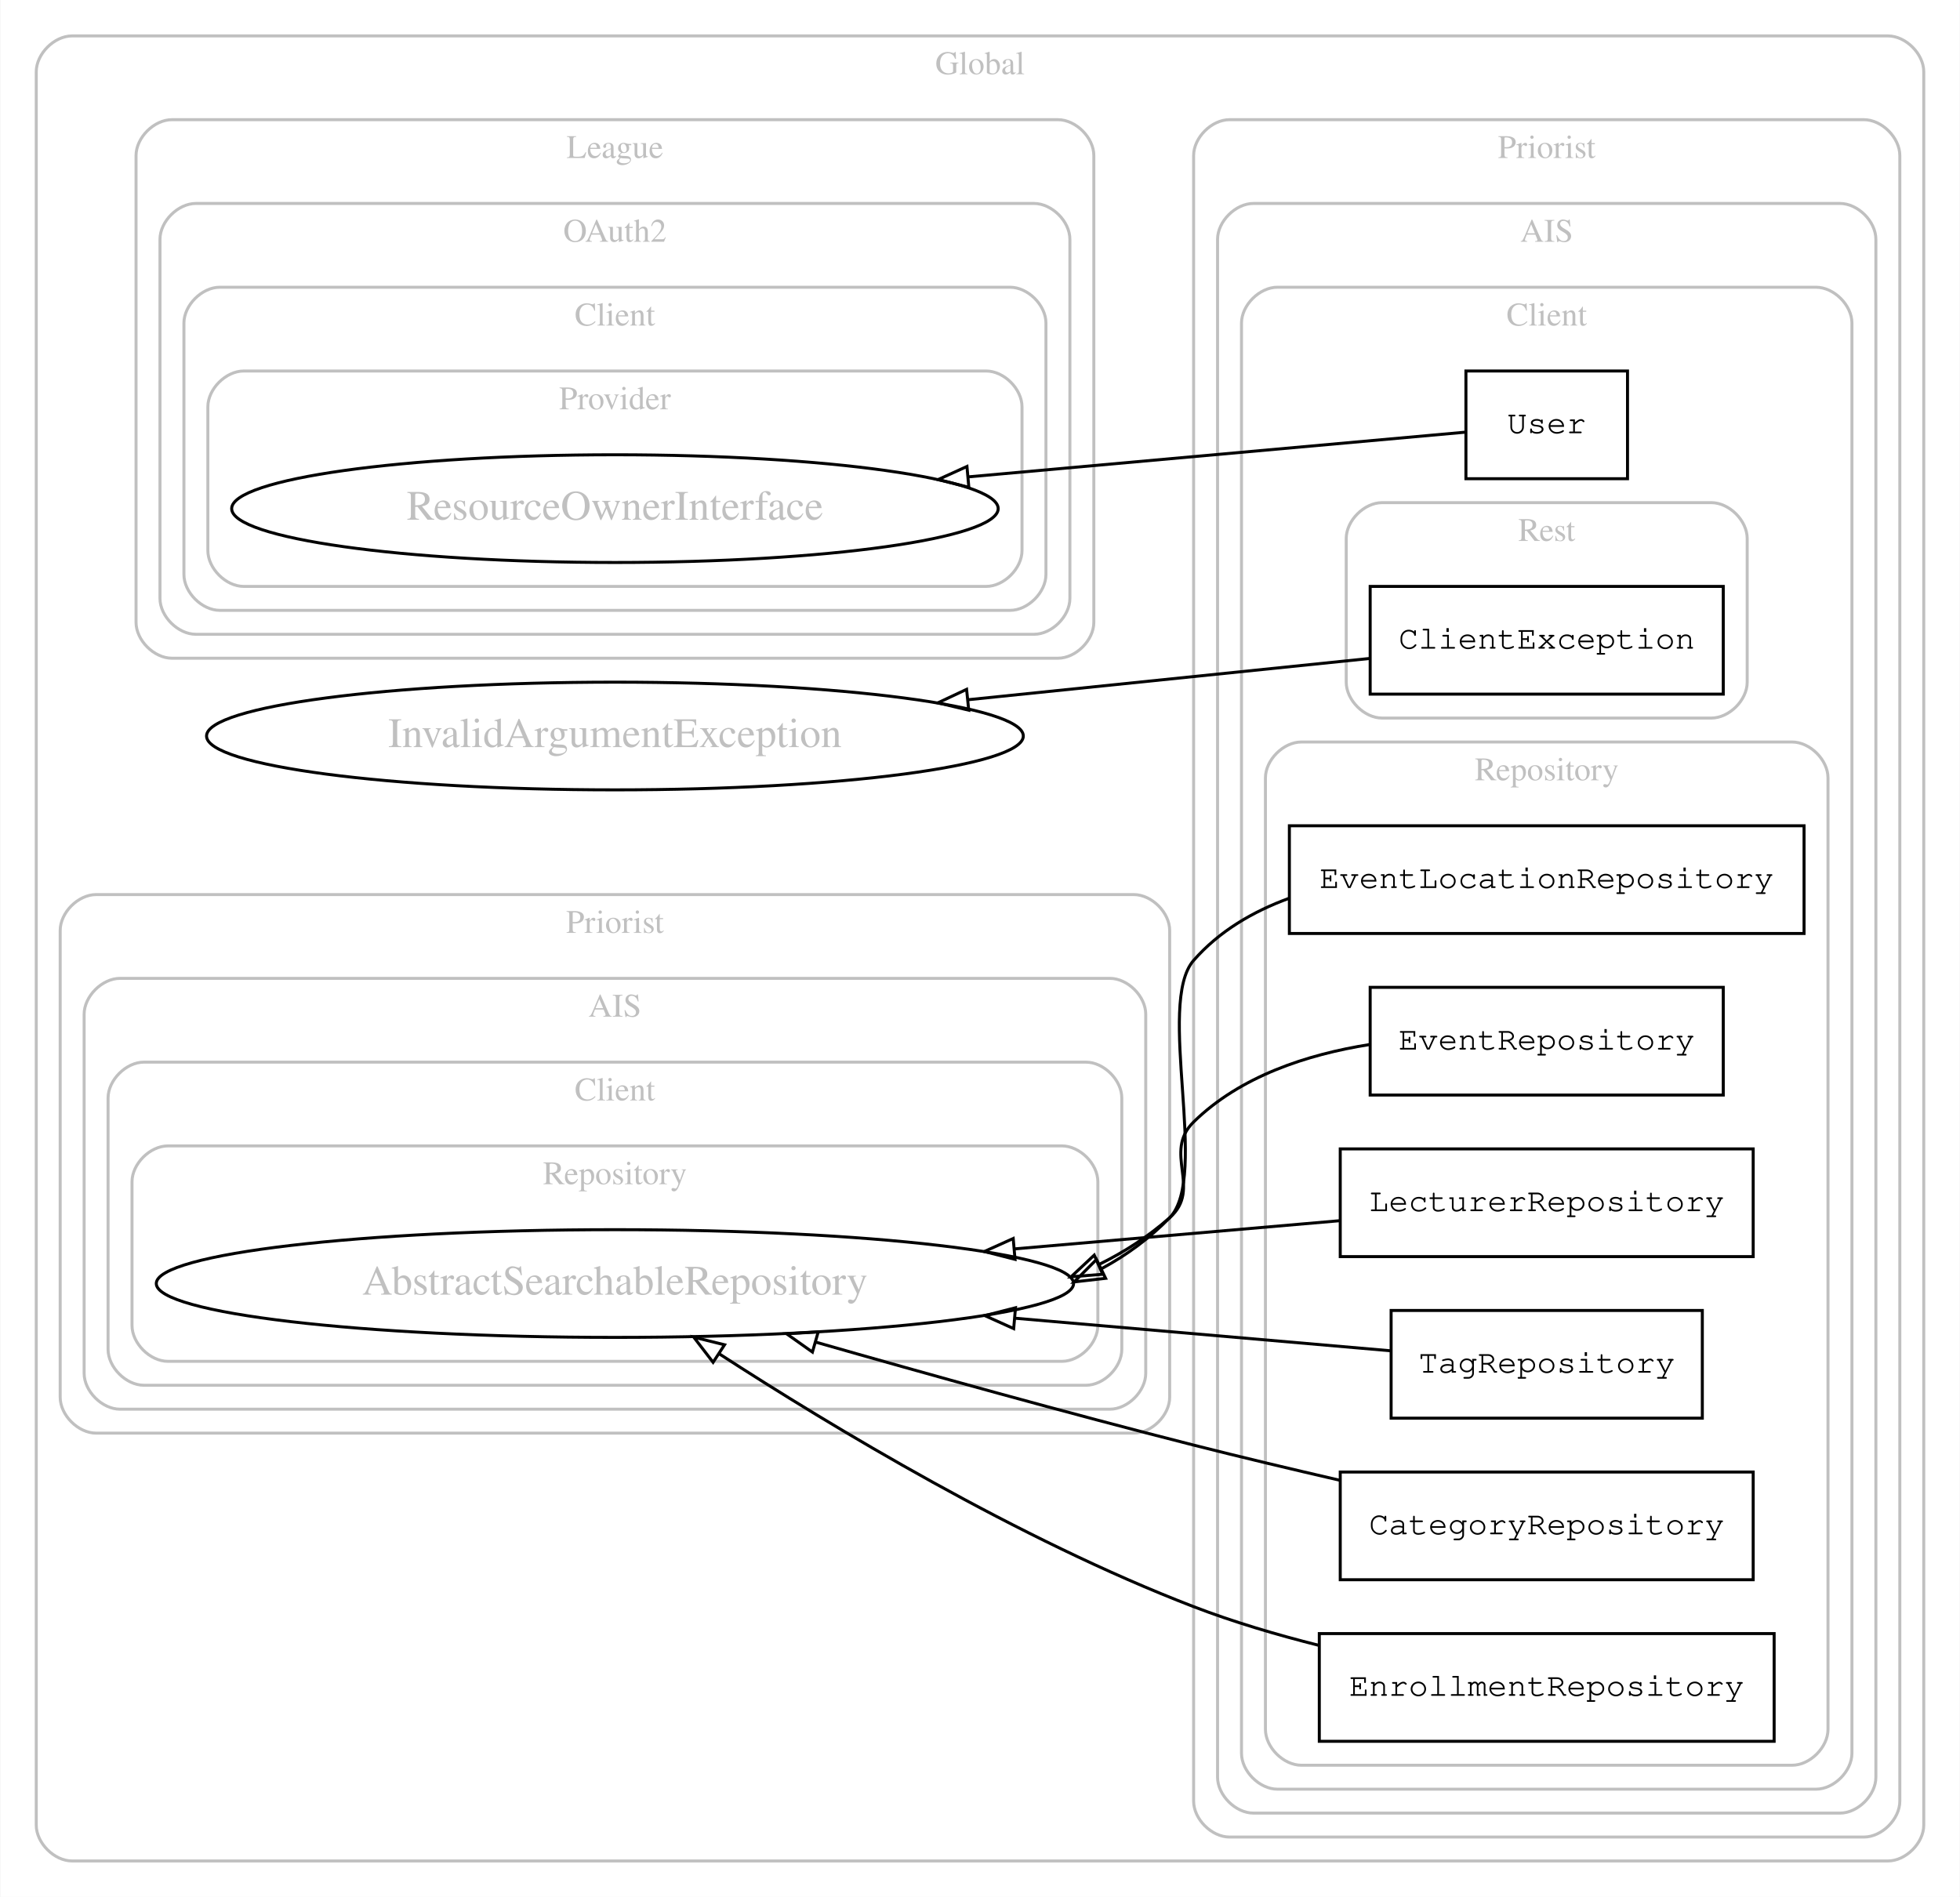
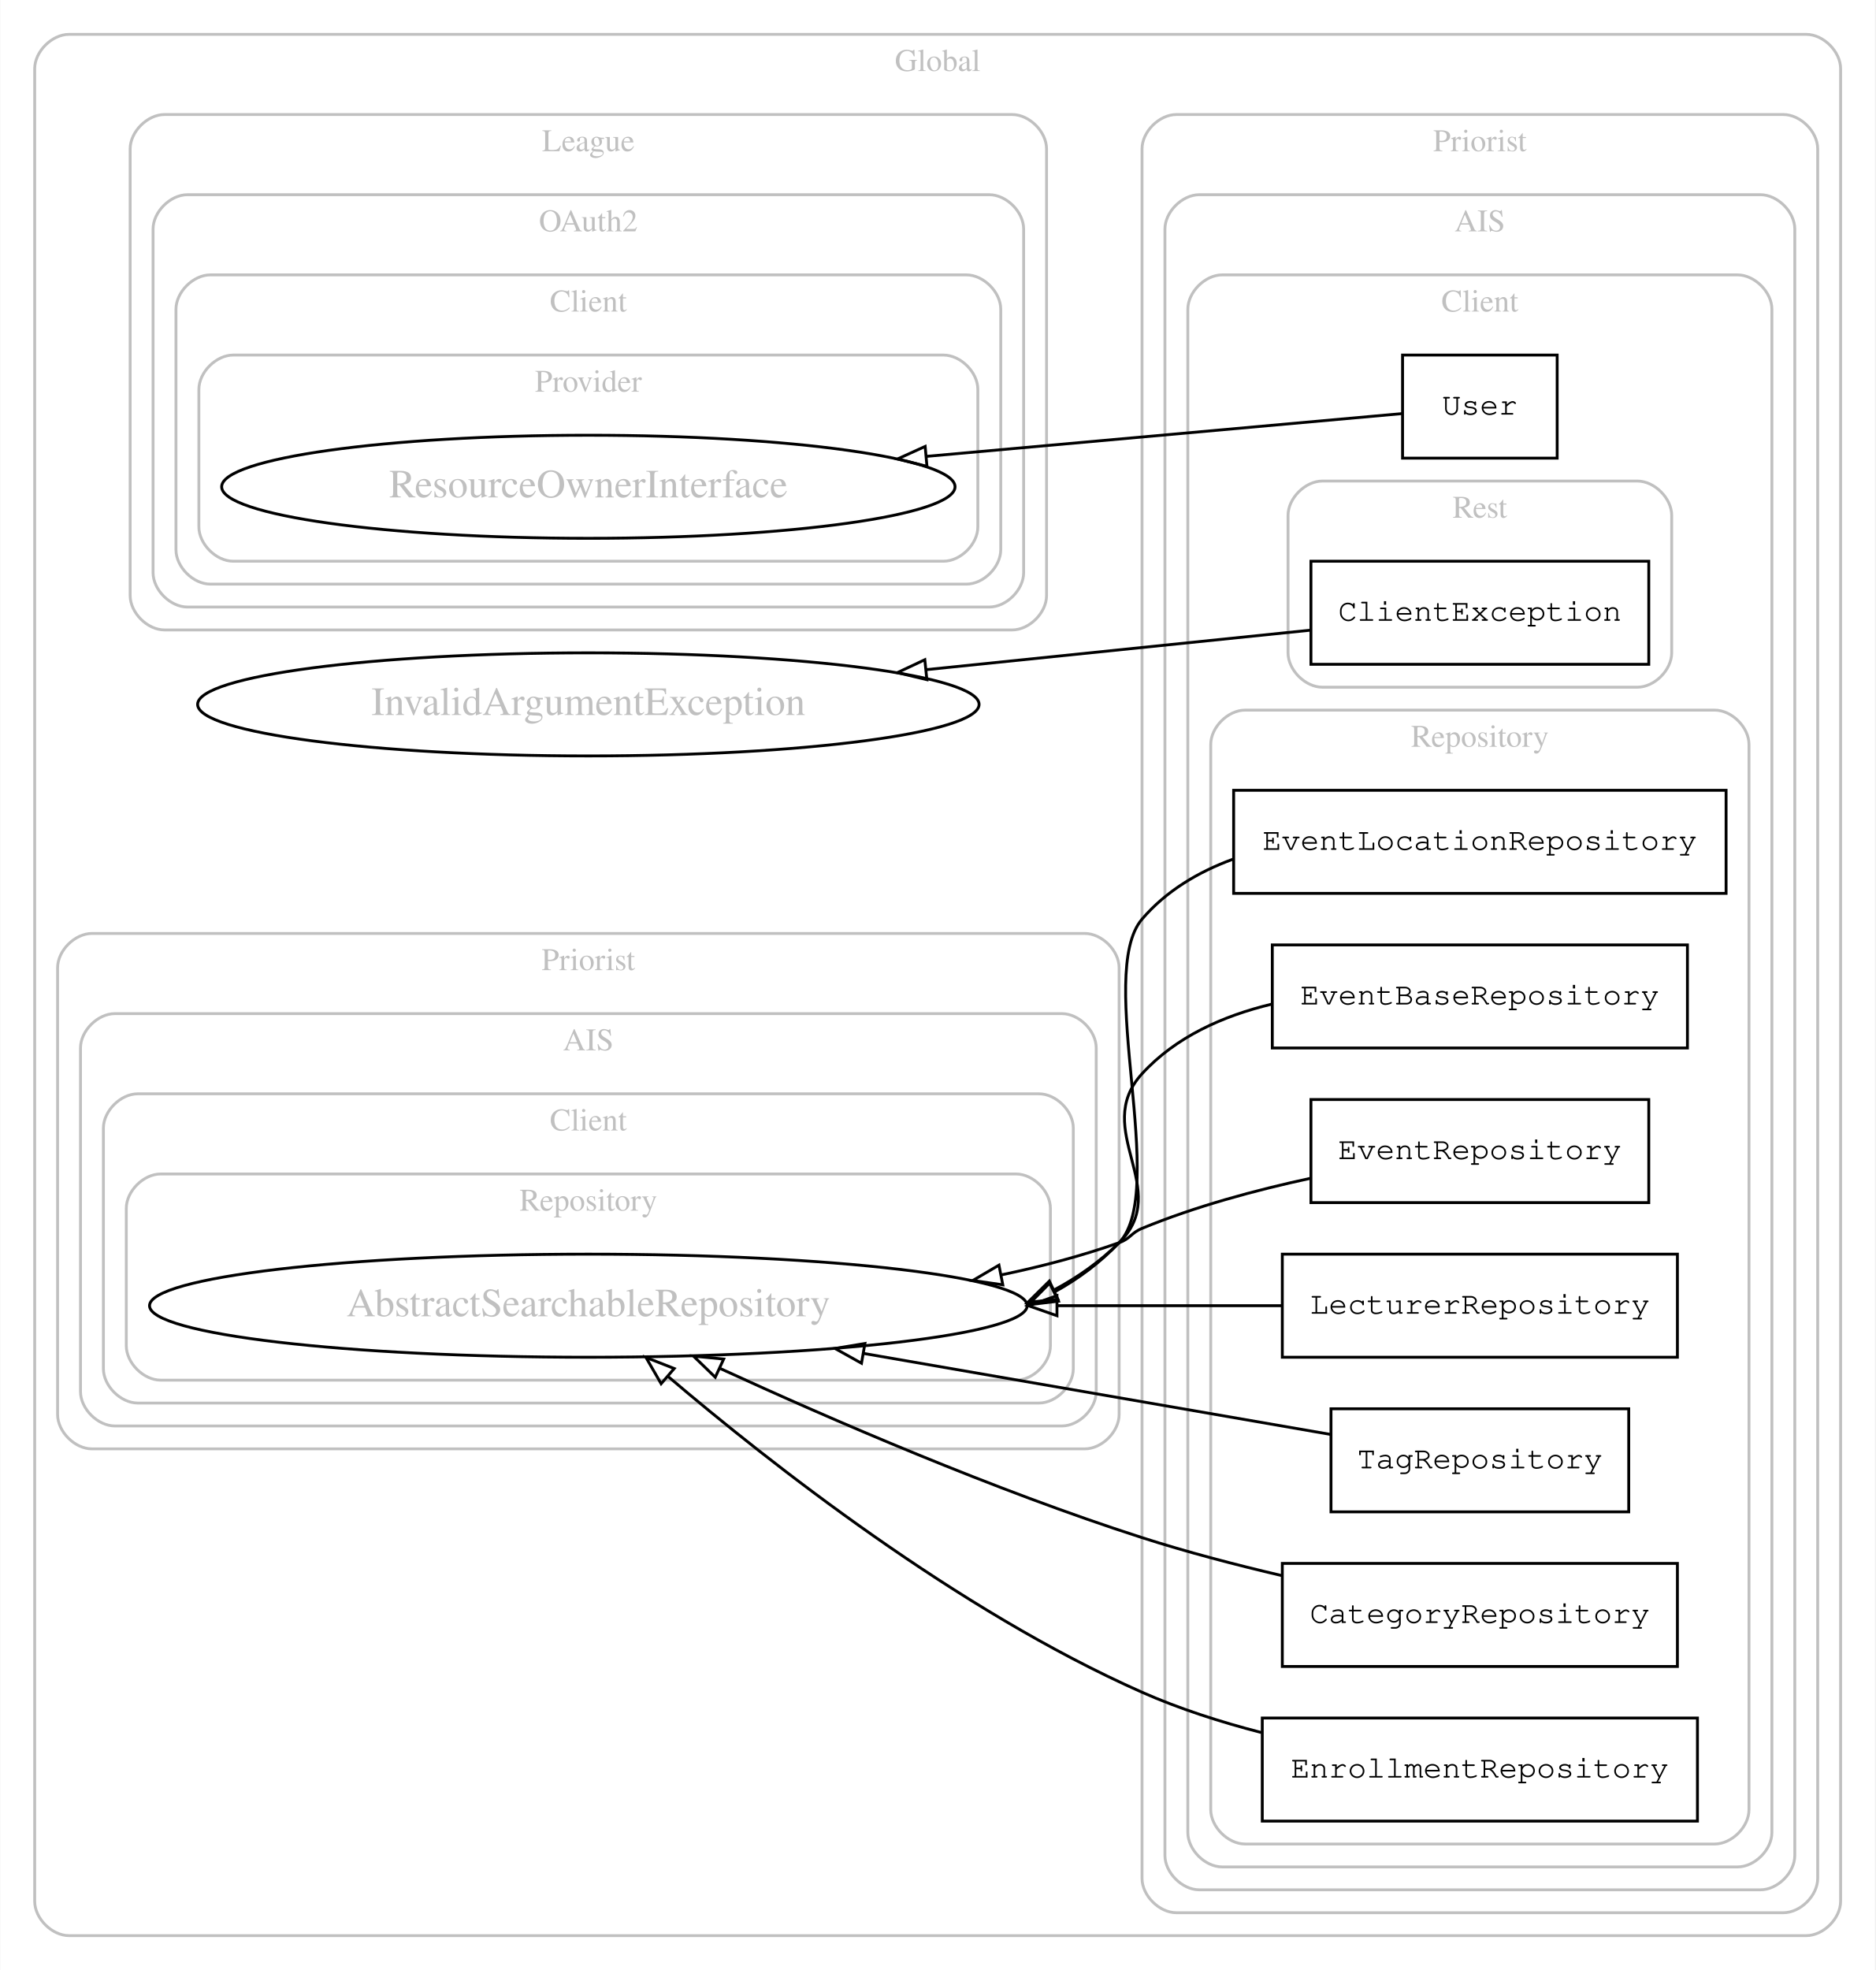
- <svg xmlns="http://www.w3.org/2000/svg" width="655pt" height="634pt" viewBox="0.00 0.00 654.77 634.00">
-   <g id="graph0" class="graph" transform="scale(1 1) rotate(0) translate(4 630)">
-     <polygon fill="#ffffff" stroke="transparent" points="-4,4 -4,-630 650.773,-630 650.773,4 -4,4" />
+ <svg xmlns="http://www.w3.org/2000/svg" width="655pt" height="688pt" viewBox="0.00 0.00 654.77 688.00">
+   <g id="graph0" class="graph" transform="scale(1 1) rotate(0) translate(4 684)">
+     <polygon fill="#ffffff" stroke="transparent" points="-4,4 -4,-684 650.773,-684 650.773,4 -4,4" />
    <g id="clust1" class="cluster">
-       <path fill="none" stroke="#c0c0c0" d="M20,-8C20,-8 626.773,-8 626.773,-8 632.773,-8 638.773,-14 638.773,-20 638.773,-20 638.773,-606 638.773,-606 638.773,-612 632.773,-618 626.773,-618 626.773,-618 20,-618 20,-618 14,-618 8,-612 8,-606 8,-606 8,-20 8,-20 8,-14 14,-8 20,-8" />
-       <text text-anchor="middle" x="323.386" y="-605.2" font-family="Times,serif" font-size="11.00" fill="#c0c0c0">Global</text>
+       <path fill="none" stroke="#c0c0c0" d="M20,-8C20,-8 626.773,-8 626.773,-8 632.773,-8 638.773,-14 638.773,-20 638.773,-20 638.773,-660 638.773,-660 638.773,-666 632.773,-672 626.773,-672 626.773,-672 20,-672 20,-672 14,-672 8,-666 8,-660 8,-660 8,-20 8,-20 8,-14 14,-8 20,-8" />
+       <text text-anchor="middle" x="323.386" y="-659.2" font-family="Times,serif" font-size="11.00" fill="#c0c0c0">Global</text>
    </g>
    <g id="clust2" class="cluster">
-       <path fill="none" stroke="#c0c0c0" d="M406.773,-16C406.773,-16 618.773,-16 618.773,-16 624.773,-16 630.773,-22 630.773,-28 630.773,-28 630.773,-578 630.773,-578 630.773,-584 624.773,-590 618.773,-590 618.773,-590 406.773,-590 406.773,-590 400.773,-590 394.773,-584 394.773,-578 394.773,-578 394.773,-28 394.773,-28 394.773,-22 400.773,-16 406.773,-16" />
-       <text text-anchor="middle" x="512.773" y="-577.2" font-family="Times,serif" font-size="11.00" fill="#c0c0c0">Priorist</text>
+       <path fill="none" stroke="#c0c0c0" d="M406.773,-16C406.773,-16 618.773,-16 618.773,-16 624.773,-16 630.773,-22 630.773,-28 630.773,-28 630.773,-632 630.773,-632 630.773,-638 624.773,-644 618.773,-644 618.773,-644 406.773,-644 406.773,-644 400.773,-644 394.773,-638 394.773,-632 394.773,-632 394.773,-28 394.773,-28 394.773,-22 400.773,-16 406.773,-16" />
+       <text text-anchor="middle" x="512.773" y="-631.2" font-family="Times,serif" font-size="11.00" fill="#c0c0c0">Priorist</text>
    </g>
    <g id="clust3" class="cluster">
-       <path fill="none" stroke="#c0c0c0" d="M414.773,-24C414.773,-24 610.773,-24 610.773,-24 616.773,-24 622.773,-30 622.773,-36 622.773,-36 622.773,-550 622.773,-550 622.773,-556 616.773,-562 610.773,-562 610.773,-562 414.773,-562 414.773,-562 408.773,-562 402.773,-556 402.773,-550 402.773,-550 402.773,-36 402.773,-36 402.773,-30 408.773,-24 414.773,-24" />
-       <text text-anchor="middle" x="512.773" y="-549.2" font-family="Times,serif" font-size="11.00" fill="#c0c0c0">AIS</text>
+       <path fill="none" stroke="#c0c0c0" d="M414.773,-24C414.773,-24 610.773,-24 610.773,-24 616.773,-24 622.773,-30 622.773,-36 622.773,-36 622.773,-604 622.773,-604 622.773,-610 616.773,-616 610.773,-616 610.773,-616 414.773,-616 414.773,-616 408.773,-616 402.773,-610 402.773,-604 402.773,-604 402.773,-36 402.773,-36 402.773,-30 408.773,-24 414.773,-24" />
+       <text text-anchor="middle" x="512.773" y="-603.2" font-family="Times,serif" font-size="11.00" fill="#c0c0c0">AIS</text>
    </g>
    <g id="clust4" class="cluster">
-       <path fill="none" stroke="#c0c0c0" d="M422.773,-32C422.773,-32 602.773,-32 602.773,-32 608.773,-32 614.773,-38 614.773,-44 614.773,-44 614.773,-522 614.773,-522 614.773,-528 608.773,-534 602.773,-534 602.773,-534 422.773,-534 422.773,-534 416.773,-534 410.773,-528 410.773,-522 410.773,-522 410.773,-44 410.773,-44 410.773,-38 416.773,-32 422.773,-32" />
-       <text text-anchor="middle" x="512.773" y="-521.2" font-family="Times,serif" font-size="11.00" fill="#c0c0c0">Client</text>
+       <path fill="none" stroke="#c0c0c0" d="M422.773,-32C422.773,-32 602.773,-32 602.773,-32 608.773,-32 614.773,-38 614.773,-44 614.773,-44 614.773,-576 614.773,-576 614.773,-582 608.773,-588 602.773,-588 602.773,-588 422.773,-588 422.773,-588 416.773,-588 410.773,-582 410.773,-576 410.773,-576 410.773,-44 410.773,-44 410.773,-38 416.773,-32 422.773,-32" />
+       <text text-anchor="middle" x="512.773" y="-575.2" font-family="Times,serif" font-size="11.00" fill="#c0c0c0">Client</text>
    </g>
    <g id="clust5" class="cluster">
-       <path fill="none" stroke="#c0c0c0" d="M430.773,-40C430.773,-40 594.773,-40 594.773,-40 600.773,-40 606.773,-46 606.773,-52 606.773,-52 606.773,-370 606.773,-370 606.773,-376 600.773,-382 594.773,-382 594.773,-382 430.773,-382 430.773,-382 424.773,-382 418.773,-376 418.773,-370 418.773,-370 418.773,-52 418.773,-52 418.773,-46 424.773,-40 430.773,-40" />
-       <text text-anchor="middle" x="512.773" y="-369.2" font-family="Times,serif" font-size="11.00" fill="#c0c0c0">Repository</text>
+       <path fill="none" stroke="#c0c0c0" d="M430.773,-40C430.773,-40 594.773,-40 594.773,-40 600.773,-40 606.773,-46 606.773,-52 606.773,-52 606.773,-424 606.773,-424 606.773,-430 600.773,-436 594.773,-436 594.773,-436 430.773,-436 430.773,-436 424.773,-436 418.773,-430 418.773,-424 418.773,-424 418.773,-52 418.773,-52 418.773,-46 424.773,-40 430.773,-40" />
+       <text text-anchor="middle" x="512.773" y="-423.2" font-family="Times,serif" font-size="11.00" fill="#c0c0c0">Repository</text>
    </g>
    <g id="clust6" class="cluster">
-       <path fill="none" stroke="#c0c0c0" d="M457.773,-390C457.773,-390 567.773,-390 567.773,-390 573.773,-390 579.773,-396 579.773,-402 579.773,-402 579.773,-450 579.773,-450 579.773,-456 573.773,-462 567.773,-462 567.773,-462 457.773,-462 457.773,-462 451.773,-462 445.773,-456 445.773,-450 445.773,-450 445.773,-402 445.773,-402 445.773,-396 451.773,-390 457.773,-390" />
-       <text text-anchor="middle" x="512.773" y="-449.2" font-family="Times,serif" font-size="11.00" fill="#c0c0c0">Rest</text>
+       <path fill="none" stroke="#c0c0c0" d="M457.773,-444C457.773,-444 567.773,-444 567.773,-444 573.773,-444 579.773,-450 579.773,-456 579.773,-456 579.773,-504 579.773,-504 579.773,-510 573.773,-516 567.773,-516 567.773,-516 457.773,-516 457.773,-516 451.773,-516 445.773,-510 445.773,-504 445.773,-504 445.773,-456 445.773,-456 445.773,-450 451.773,-444 457.773,-444" />
+       <text text-anchor="middle" x="512.773" y="-503.2" font-family="Times,serif" font-size="11.00" fill="#c0c0c0">Rest</text>
    </g>
    <g id="clust7" class="cluster">
-       <path fill="none" stroke="#c0c0c0" d="M28,-151C28,-151 374.773,-151 374.773,-151 380.773,-151 386.773,-157 386.773,-163 386.773,-163 386.773,-319 386.773,-319 386.773,-325 380.773,-331 374.773,-331 374.773,-331 28,-331 28,-331 22,-331 16,-325 16,-319 16,-319 16,-163 16,-163 16,-157 22,-151 28,-151" />
-       <text text-anchor="middle" x="201.386" y="-318.2" font-family="Times,serif" font-size="11.00" fill="#c0c0c0">Priorist</text>
+       <path fill="none" stroke="#c0c0c0" d="M28,-178C28,-178 374.773,-178 374.773,-178 380.773,-178 386.773,-184 386.773,-190 386.773,-190 386.773,-346 386.773,-346 386.773,-352 380.773,-358 374.773,-358 374.773,-358 28,-358 28,-358 22,-358 16,-352 16,-346 16,-346 16,-190 16,-190 16,-184 22,-178 28,-178" />
+       <text text-anchor="middle" x="201.386" y="-345.2" font-family="Times,serif" font-size="11.00" fill="#c0c0c0">Priorist</text>
    </g>
    <g id="clust8" class="cluster">
-       <path fill="none" stroke="#c0c0c0" d="M36,-159C36,-159 366.773,-159 366.773,-159 372.773,-159 378.773,-165 378.773,-171 378.773,-171 378.773,-291 378.773,-291 378.773,-297 372.773,-303 366.773,-303 366.773,-303 36,-303 36,-303 30,-303 24,-297 24,-291 24,-291 24,-171 24,-171 24,-165 30,-159 36,-159" />
-       <text text-anchor="middle" x="201.386" y="-290.2" font-family="Times,serif" font-size="11.00" fill="#c0c0c0">AIS</text>
+       <path fill="none" stroke="#c0c0c0" d="M36,-186C36,-186 366.773,-186 366.773,-186 372.773,-186 378.773,-192 378.773,-198 378.773,-198 378.773,-318 378.773,-318 378.773,-324 372.773,-330 366.773,-330 366.773,-330 36,-330 36,-330 30,-330 24,-324 24,-318 24,-318 24,-198 24,-198 24,-192 30,-186 36,-186" />
+       <text text-anchor="middle" x="201.386" y="-317.2" font-family="Times,serif" font-size="11.00" fill="#c0c0c0">AIS</text>
    </g>
    <g id="clust9" class="cluster">
-       <path fill="none" stroke="#c0c0c0" d="M44,-167C44,-167 358.773,-167 358.773,-167 364.773,-167 370.773,-173 370.773,-179 370.773,-179 370.773,-263 370.773,-263 370.773,-269 364.773,-275 358.773,-275 358.773,-275 44,-275 44,-275 38,-275 32,-269 32,-263 32,-263 32,-179 32,-179 32,-173 38,-167 44,-167" />
-       <text text-anchor="middle" x="201.386" y="-262.2" font-family="Times,serif" font-size="11.00" fill="#c0c0c0">Client</text>
+       <path fill="none" stroke="#c0c0c0" d="M44,-194C44,-194 358.773,-194 358.773,-194 364.773,-194 370.773,-200 370.773,-206 370.773,-206 370.773,-290 370.773,-290 370.773,-296 364.773,-302 358.773,-302 358.773,-302 44,-302 44,-302 38,-302 32,-296 32,-290 32,-290 32,-206 32,-206 32,-200 38,-194 44,-194" />
+       <text text-anchor="middle" x="201.386" y="-289.2" font-family="Times,serif" font-size="11.00" fill="#c0c0c0">Client</text>
    </g>
    <g id="clust10" class="cluster">
-       <path fill="none" stroke="#c0c0c0" d="M52,-175C52,-175 350.773,-175 350.773,-175 356.773,-175 362.773,-181 362.773,-187 362.773,-187 362.773,-235 362.773,-235 362.773,-241 356.773,-247 350.773,-247 350.773,-247 52,-247 52,-247 46,-247 40,-241 40,-235 40,-235 40,-187 40,-187 40,-181 46,-175 52,-175" />
-       <text text-anchor="middle" x="201.386" y="-234.2" font-family="Times,serif" font-size="11.00" fill="#c0c0c0">Repository</text>
+       <path fill="none" stroke="#c0c0c0" d="M52,-202C52,-202 350.773,-202 350.773,-202 356.773,-202 362.773,-208 362.773,-214 362.773,-214 362.773,-262 362.773,-262 362.773,-268 356.773,-274 350.773,-274 350.773,-274 52,-274 52,-274 46,-274 40,-268 40,-262 40,-262 40,-214 40,-214 40,-208 46,-202 52,-202" />
+       <text text-anchor="middle" x="201.386" y="-261.2" font-family="Times,serif" font-size="11.00" fill="#c0c0c0">Repository</text>
    </g>
    <g id="clust11" class="cluster">
-       <path fill="none" stroke="#c0c0c0" d="M53.348,-410C53.348,-410 349.425,-410 349.425,-410 355.425,-410 361.425,-416 361.425,-422 361.425,-422 361.425,-578 361.425,-578 361.425,-584 355.425,-590 349.425,-590 349.425,-590 53.348,-590 53.348,-590 47.348,-590 41.348,-584 41.348,-578 41.348,-578 41.348,-422 41.348,-422 41.348,-416 47.348,-410 53.348,-410" />
-       <text text-anchor="middle" x="201.386" y="-577.2" font-family="Times,serif" font-size="11.00" fill="#c0c0c0">League</text>
+       <path fill="none" stroke="#c0c0c0" d="M53.348,-464C53.348,-464 349.425,-464 349.425,-464 355.425,-464 361.425,-470 361.425,-476 361.425,-476 361.425,-632 361.425,-632 361.425,-638 355.425,-644 349.425,-644 349.425,-644 53.348,-644 53.348,-644 47.348,-644 41.348,-638 41.348,-632 41.348,-632 41.348,-476 41.348,-476 41.348,-470 47.348,-464 53.348,-464" />
+       <text text-anchor="middle" x="201.386" y="-631.2" font-family="Times,serif" font-size="11.00" fill="#c0c0c0">League</text>
    </g>
    <g id="clust12" class="cluster">
-       <path fill="none" stroke="#c0c0c0" d="M61.348,-418C61.348,-418 341.425,-418 341.425,-418 347.425,-418 353.425,-424 353.425,-430 353.425,-430 353.425,-550 353.425,-550 353.425,-556 347.425,-562 341.425,-562 341.425,-562 61.348,-562 61.348,-562 55.348,-562 49.348,-556 49.348,-550 49.348,-550 49.348,-430 49.348,-430 49.348,-424 55.348,-418 61.348,-418" />
-       <text text-anchor="middle" x="201.386" y="-549.2" font-family="Times,serif" font-size="11.00" fill="#c0c0c0">OAuth2</text>
+       <path fill="none" stroke="#c0c0c0" d="M61.348,-472C61.348,-472 341.425,-472 341.425,-472 347.425,-472 353.425,-478 353.425,-484 353.425,-484 353.425,-604 353.425,-604 353.425,-610 347.425,-616 341.425,-616 341.425,-616 61.348,-616 61.348,-616 55.348,-616 49.348,-610 49.348,-604 49.348,-604 49.348,-484 49.348,-484 49.348,-478 55.348,-472 61.348,-472" />
+       <text text-anchor="middle" x="201.386" y="-603.2" font-family="Times,serif" font-size="11.00" fill="#c0c0c0">OAuth2</text>
    </g>
    <g id="clust13" class="cluster">
-       <path fill="none" stroke="#c0c0c0" d="M69.348,-426C69.348,-426 333.425,-426 333.425,-426 339.425,-426 345.425,-432 345.425,-438 345.425,-438 345.425,-522 345.425,-522 345.425,-528 339.425,-534 333.425,-534 333.425,-534 69.348,-534 69.348,-534 63.348,-534 57.348,-528 57.348,-522 57.348,-522 57.348,-438 57.348,-438 57.348,-432 63.348,-426 69.348,-426" />
-       <text text-anchor="middle" x="201.386" y="-521.2" font-family="Times,serif" font-size="11.00" fill="#c0c0c0">Client</text>
+       <path fill="none" stroke="#c0c0c0" d="M69.348,-480C69.348,-480 333.425,-480 333.425,-480 339.425,-480 345.425,-486 345.425,-492 345.425,-492 345.425,-576 345.425,-576 345.425,-582 339.425,-588 333.425,-588 333.425,-588 69.348,-588 69.348,-588 63.348,-588 57.348,-582 57.348,-576 57.348,-576 57.348,-492 57.348,-492 57.348,-486 63.348,-480 69.348,-480" />
+       <text text-anchor="middle" x="201.386" y="-575.2" font-family="Times,serif" font-size="11.00" fill="#c0c0c0">Client</text>
    </g>
    <g id="clust14" class="cluster">
-       <path fill="none" stroke="#c0c0c0" d="M77.348,-434C77.348,-434 325.425,-434 325.425,-434 331.425,-434 337.425,-440 337.425,-446 337.425,-446 337.425,-494 337.425,-494 337.425,-500 331.425,-506 325.425,-506 325.425,-506 77.348,-506 77.348,-506 71.348,-506 65.348,-500 65.348,-494 65.348,-494 65.348,-446 65.348,-446 65.348,-440 71.348,-434 77.348,-434" />
-       <text text-anchor="middle" x="201.386" y="-493.2" font-family="Times,serif" font-size="11.00" fill="#c0c0c0">Provider</text>
+       <path fill="none" stroke="#c0c0c0" d="M77.348,-488C77.348,-488 325.425,-488 325.425,-488 331.425,-488 337.425,-494 337.425,-500 337.425,-500 337.425,-548 337.425,-548 337.425,-554 331.425,-560 325.425,-560 325.425,-560 77.348,-560 77.348,-560 71.348,-560 65.348,-554 65.348,-548 65.348,-548 65.348,-500 65.348,-500 65.348,-494 71.348,-488 77.348,-488" />
+       <text text-anchor="middle" x="201.386" y="-547.2" font-family="Times,serif" font-size="11.00" fill="#c0c0c0">Provider</text>
    </g>
    <g id="node1" class="node">
-       <polygon fill="none" stroke="#000000" points="598.773,-354 426.773,-354 426.773,-318 598.773,-318 598.773,-354" />
-       <text text-anchor="middle" x="512.773" y="-333.2" font-family="Courier,monospace" font-size="11.00" fill="#000000">EventLocationRepository</text>
+       <polygon fill="none" stroke="#000000" points="598.773,-408 426.773,-408 426.773,-372 598.773,-372 598.773,-408" />
+       <text text-anchor="middle" x="512.773" y="-387.2" font-family="Courier,monospace" font-size="11.00" fill="#000000">EventLocationRepository</text>
    </g>
-     <g id="node9" class="node">
-       <ellipse fill="none" stroke="#000000" cx="201.386" cy="-201" rx="153.273" ry="18" />
-       <text text-anchor="middle" x="201.386" y="-197.3" font-family="Times,serif" font-size="14.00" fill="#c0c0c0">AbstractSearchableRepository</text>
+     <g id="node10" class="node">
+       <ellipse fill="none" stroke="#000000" cx="201.386" cy="-228" rx="153.273" ry="18" />
+       <text text-anchor="middle" x="201.386" y="-224.3" font-family="Times,serif" font-size="14.00" fill="#c0c0c0">AbstractSearchableRepository</text>
    </g>
    <g id="edge1" class="edge">
-       <path fill="none" stroke="#000000" d="M426.678,-329.763C414.522,-325.332 403.288,-318.723 394.773,-309 382.127,-294.561 400.171,-236.743 386.773,-223 380.043,-216.098 372.375,-210.502 364.078,-206.003" />
-       <polygon fill="none" stroke="#000000" points="365.368,-202.74 354.841,-201.542 362.323,-209.043 365.368,-202.74" />
+       <path fill="none" stroke="#000000" d="M426.491,-383.925C414.359,-379.474 403.18,-372.816 394.773,-363 378.397,-343.881 404.146,-268.218 386.773,-250 380.12,-243.024 372.511,-237.372 364.257,-232.83" />
+       <polygon fill="none" stroke="#000000" points="365.583,-229.583 355.063,-228.328 362.505,-235.869 365.583,-229.583" />
    </g>
    <g id="node2" class="node">
+       <polygon fill="none" stroke="#000000" points="585.273,-354 440.273,-354 440.273,-318 585.273,-318 585.273,-354" />
+       <text text-anchor="middle" x="512.773" y="-333.2" font-family="Courier,monospace" font-size="11.00" fill="#000000">EventBaseRepository</text>
+     </g>
+     <g id="edge2" class="edge">
+       <path fill="none" stroke="#000000" d="M440.061,-333.317C423.079,-329.243 406.538,-321.877 394.773,-309 376.923,-289.464 405.639,-268.555 386.773,-250 379.985,-243.324 372.314,-237.891 364.051,-233.502" />
+       <polygon fill="none" stroke="#000000" points="365.403,-230.269 354.868,-229.141 362.4,-236.593 365.403,-230.269" />
+     </g>
+     <g id="node3" class="node">
      <polygon fill="none" stroke="#000000" points="571.773,-300 453.773,-300 453.773,-264 571.773,-264 571.773,-300" />
      <text text-anchor="middle" x="512.773" y="-279.2" font-family="Courier,monospace" font-size="11.00" fill="#000000">EventRepository</text>
    </g>
-     <g id="edge2" class="edge">
-       <path fill="none" stroke="#000000" d="M453.577,-280.88C432.567,-277.553 410.306,-270.226 394.773,-255 384.303,-244.738 397.775,-232.688 386.773,-223 379.627,-216.708 371.681,-211.571 363.211,-207.405" />
-       <polygon fill="none" stroke="#000000" points="364.39,-204.1 353.829,-203.258 361.56,-210.502 364.39,-204.1" />
+     <g id="edge3" class="edge">
+       <path fill="none" stroke="#000000" d="M453.658,-272.505C434.453,-268.366 413.322,-262.663 394.773,-255 390.898,-253.399 390.728,-251.392 386.773,-250 373.607,-245.367 359.625,-241.67 345.474,-238.726" />
+       <polygon fill="none" stroke="#000000" points="346.144,-235.291 335.658,-236.805 344.8,-242.16 346.144,-235.291" />
    </g>
-     <g id="node3" class="node">
+     <g id="node4" class="node">
      <polygon fill="none" stroke="#000000" points="581.773,-246 443.773,-246 443.773,-210 581.773,-210 581.773,-246" />
      <text text-anchor="middle" x="512.773" y="-225.2" font-family="Courier,monospace" font-size="11.00" fill="#000000">LecturerRepository</text>
    </g>
-     <g id="edge3" class="edge">
-       <path fill="none" stroke="#000000" d="M443.666,-222.008C411.593,-219.227 372.332,-215.823 334.83,-212.571" />
-       <polygon fill="none" stroke="#000000" points="335.09,-209.08 324.825,-211.703 334.485,-216.054 335.09,-209.08" />
+     <g id="edge4" class="edge">
+       <path fill="none" stroke="#000000" d="M443.666,-228C420.208,-228 392.906,-228 365.258,-228" />
+       <polygon fill="none" stroke="#000000" points="365.063,-224.5 355.063,-228 365.063,-231.5 365.063,-224.5" />
    </g>
-     <g id="node4" class="node">
+     <g id="node5" class="node">
      <polygon fill="none" stroke="#000000" points="564.773,-192 460.773,-192 460.773,-156 564.773,-156 564.773,-192" />
      <text text-anchor="middle" x="512.773" y="-171.2" font-family="Courier,monospace" font-size="11.00" fill="#000000">TagRepository</text>
    </g>
-     <g id="edge4" class="edge">
-       <path fill="none" stroke="#000000" d="M460.654,-178.519C426.208,-181.506 379.385,-185.566 335.003,-189.414" />
-       <polygon fill="none" stroke="#000000" points="334.642,-185.932 324.982,-190.283 335.247,-192.906 334.642,-185.932" />
+     <g id="edge5" class="edge">
+       <path fill="none" stroke="#000000" d="M460.654,-183.038C416.239,-190.741 351.245,-202.012 297.443,-211.342" />
+       <polygon fill="none" stroke="#000000" points="296.789,-207.903 287.535,-213.06 297.986,-214.8 296.789,-207.903" />
    </g>
-     <g id="node5" class="node">
+     <g id="node6" class="node">
      <polygon fill="none" stroke="#000000" points="581.773,-138 443.773,-138 443.773,-102 581.773,-102 581.773,-138" />
      <text text-anchor="middle" x="512.773" y="-117.2" font-family="Courier,monospace" font-size="11.00" fill="#000000">CategoryRepository</text>
    </g>
-     <g id="edge5" class="edge">
-       <path fill="none" stroke="#000000" d="M443.693,-135.229C427.602,-138.937 410.559,-142.992 394.773,-147 352.592,-157.708 305.56,-170.815 268.441,-181.434" />
-       <polygon fill="none" stroke="#000000" points="267.384,-178.096 258.737,-184.218 269.315,-184.824 267.384,-178.096" />
+     <g id="edge7" class="edge">
+       <path fill="none" stroke="#000000" d="M443.597,-133.737C427.43,-137.522 410.38,-141.987 394.773,-147 343.176,-163.573 286.185,-188.266 247.526,-206.028" />
+       <polygon fill="none" stroke="#000000" points="245.713,-203.01 238.107,-210.386 248.652,-209.364 245.713,-203.01" />
    </g>
-     <g id="node6" class="node">
+     <g id="node7" class="node">
      <polygon fill="none" stroke="#000000" points="588.773,-84 436.773,-84 436.773,-48 588.773,-48 588.773,-84" />
      <text text-anchor="middle" x="512.773" y="-63.2" font-family="Courier,monospace" font-size="11.00" fill="#000000">EnrollmentRepository</text>
    </g>
+     <g id="edge8" class="edge">
+       <path fill="none" stroke="#000000" d="M436.465,-78.928C422.288,-82.59 407.838,-87.21 394.773,-93 330.216,-121.612 264.876,-172.94 229.104,-203.393" />
+       <polygon fill="none" stroke="#000000" points="226.808,-200.752 221.509,-209.926 231.373,-206.059 226.808,-200.752" />
+     </g>
+     <g id="node8" class="node">
+       <polygon fill="none" stroke="#000000" points="571.773,-488 453.773,-488 453.773,-452 571.773,-452 571.773,-488" />
+       <text text-anchor="middle" x="512.773" y="-467.2" font-family="Courier,monospace" font-size="11.00" fill="#000000">ClientException</text>
+     </g>
+     <g id="node12" class="node">
+       <ellipse fill="none" stroke="#000000" cx="201.386" cy="-438" rx="136.476" ry="18" />
+       <text text-anchor="middle" x="201.386" y="-434.3" font-family="Times,serif" font-size="14.00" fill="#c0c0c0">InvalidArgumentException</text>
+     </g>
    <g id="edge6" class="edge">
-       <path fill="none" stroke="#000000" d="M436.593,-80.077C422.475,-83.624 408.013,-87.908 394.773,-93 336.291,-115.49 273.913,-153.102 236.289,-177.476" />
-       <polygon fill="none" stroke="#000000" points="234.188,-174.668 227.732,-183.068 238.018,-180.527 234.188,-174.668" />
+       <path fill="none" stroke="#000000" d="M453.47,-463.906C415.577,-460.012 365.126,-454.827 319.316,-450.119" />
+       <polygon fill="none" stroke="#000000" points="319.619,-446.632 309.314,-449.091 318.904,-453.595 319.619,-446.632" />
    </g>
-     <g id="node7" class="node">
-       <polygon fill="none" stroke="#000000" points="571.773,-434 453.773,-434 453.773,-398 571.773,-398 571.773,-434" />
-       <text text-anchor="middle" x="512.773" y="-413.2" font-family="Courier,monospace" font-size="11.00" fill="#000000">ClientException</text>
+     <g id="node9" class="node">
+       <polygon fill="none" stroke="#000000" points="539.773,-560 485.773,-560 485.773,-524 539.773,-524 539.773,-560" />
+       <text text-anchor="middle" x="512.773" y="-539.2" font-family="Courier,monospace" font-size="11.00" fill="#000000">User</text>
    </g>
    <g id="node11" class="node">
-       <ellipse fill="none" stroke="#000000" cx="201.386" cy="-384" rx="136.476" ry="18" />
-       <text text-anchor="middle" x="201.386" y="-380.3" font-family="Times,serif" font-size="14.00" fill="#c0c0c0">InvalidArgumentException</text>
+       <ellipse fill="none" stroke="#000000" cx="201.386" cy="-514" rx="128.077" ry="18" />
+       <text text-anchor="middle" x="201.386" y="-510.3" font-family="Times,serif" font-size="14.00" fill="#c0c0c0">ResourceOwnerInterface</text>
    </g>
-     <g id="edge7" class="edge">
-       <path fill="none" stroke="#000000" d="M453.47,-409.906C415.577,-406.012 365.126,-400.827 319.316,-396.119" />
-       <polygon fill="none" stroke="#000000" points="319.619,-392.632 309.314,-395.091 318.904,-399.595 319.619,-392.632" />
-     </g>
-     <g id="node8" class="node">
-       <polygon fill="none" stroke="#000000" points="539.773,-506 485.773,-506 485.773,-470 539.773,-470 539.773,-506" />
-       <text text-anchor="middle" x="512.773" y="-485.2" font-family="Courier,monospace" font-size="11.00" fill="#000000">User</text>
-     </g>
-     <g id="node10" class="node">
-       <ellipse fill="none" stroke="#000000" cx="201.386" cy="-460" rx="128.077" ry="18" />
-       <text text-anchor="middle" x="201.386" y="-456.3" font-family="Times,serif" font-size="14.00" fill="#c0c0c0">ResourceOwnerInterface</text>
-     </g>
-     <g id="edge8" class="edge">
-       <path fill="none" stroke="#000000" d="M485.684,-485.564C448.681,-482.237 380.001,-476.061 319.416,-470.613" />
-       <polygon fill="none" stroke="#000000" points="319.653,-467.12 309.379,-469.711 319.026,-474.092 319.653,-467.12" />
+     <g id="edge9" class="edge">
+       <path fill="none" stroke="#000000" d="M485.684,-539.564C448.681,-536.237 380.001,-530.061 319.416,-524.613" />
+       <polygon fill="none" stroke="#000000" points="319.653,-521.12 309.379,-523.711 319.026,-528.092 319.653,-521.12" />
    </g>
  </g>
</svg>
